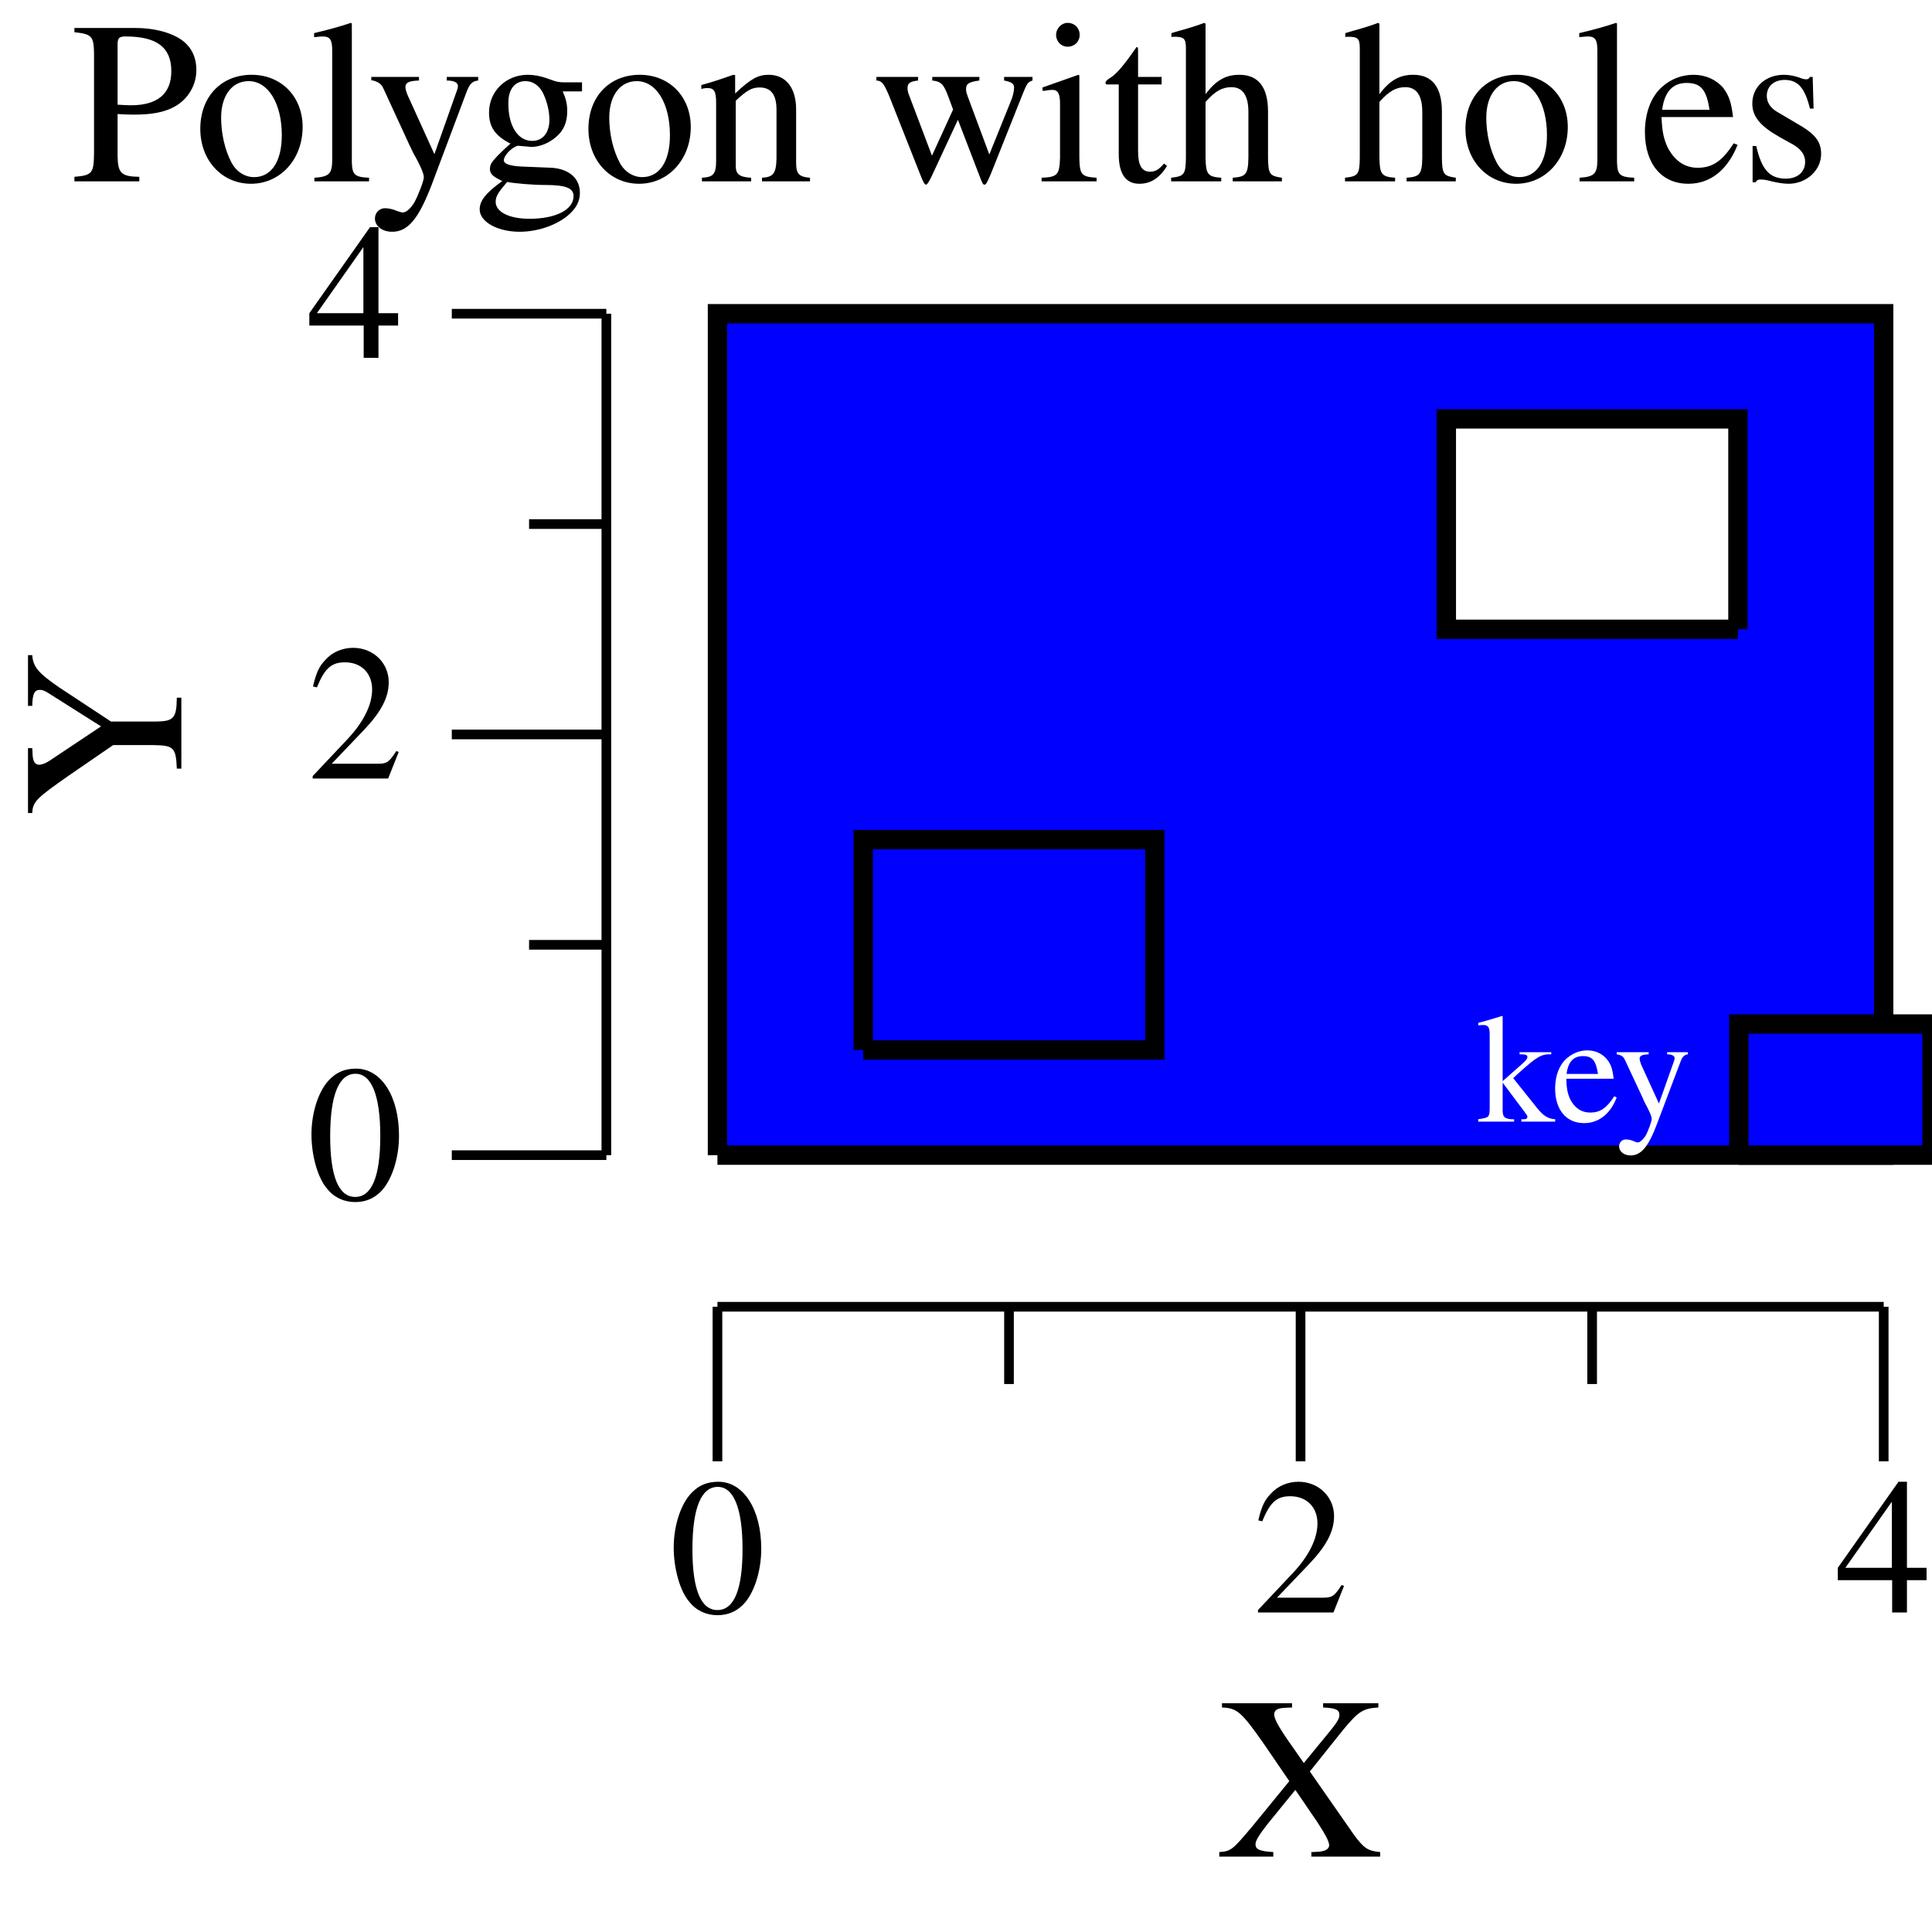
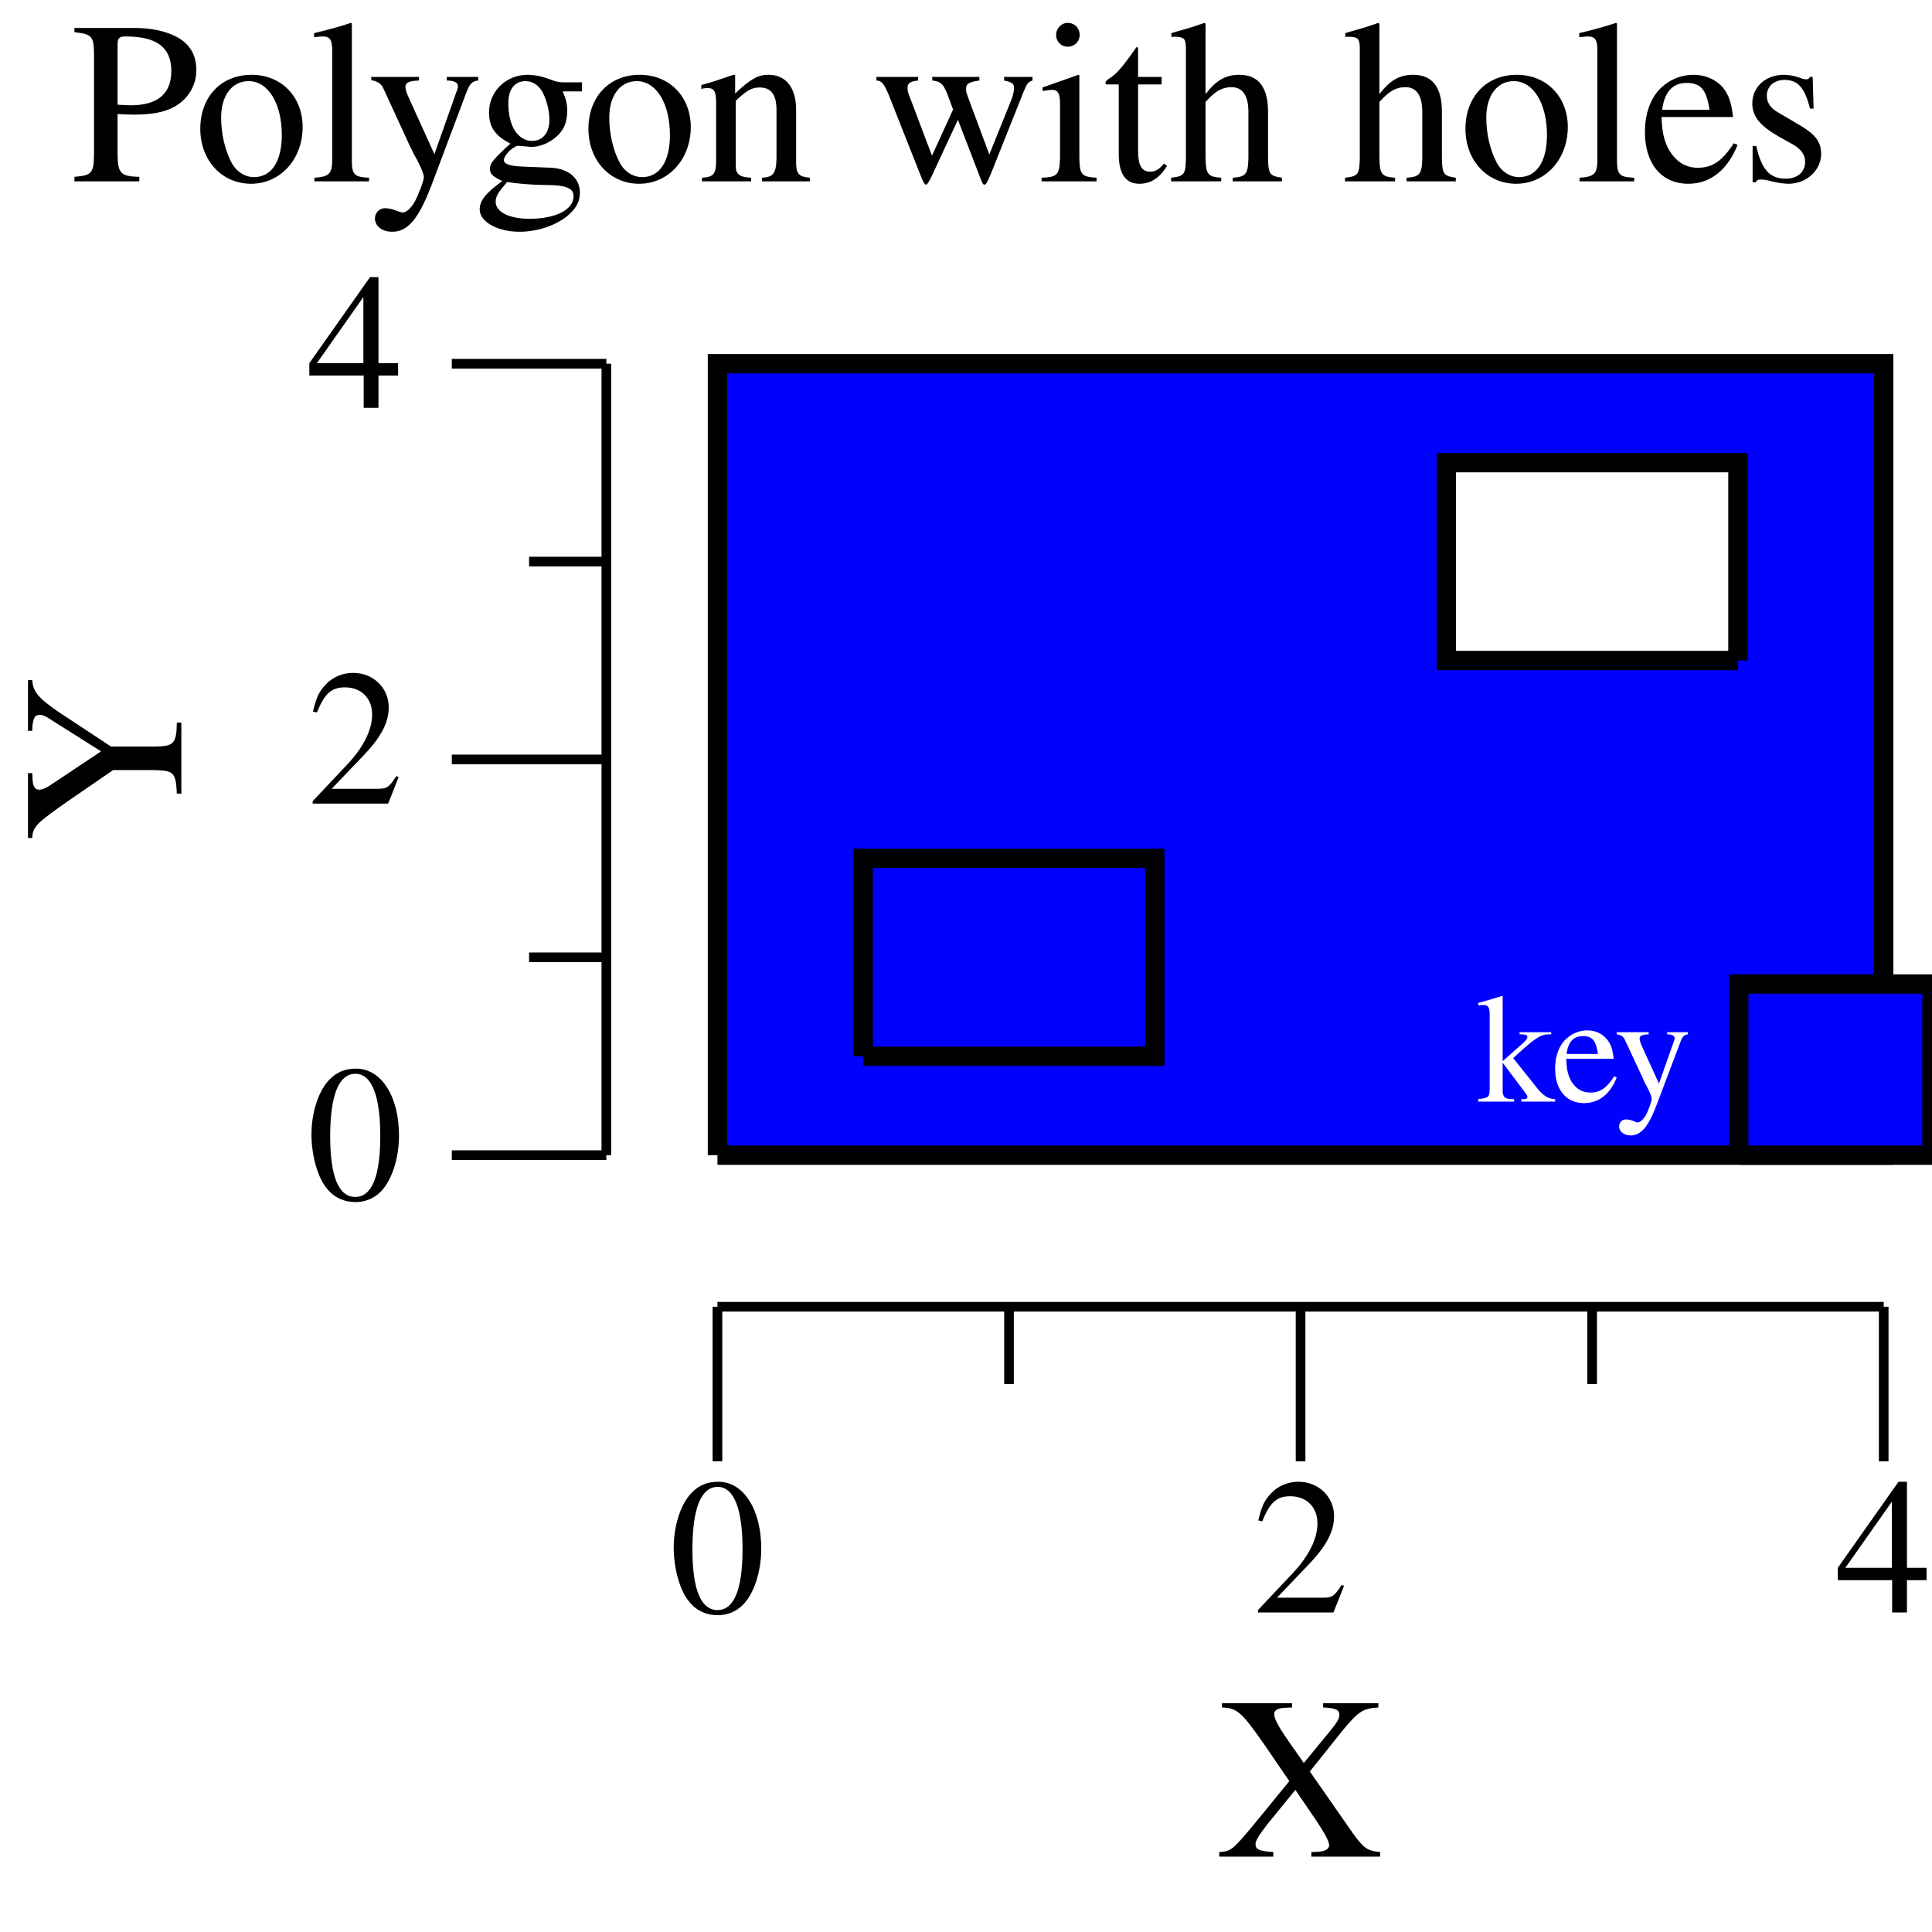
<svg xmlns="http://www.w3.org/2000/svg" width="100pt" height="100pt" viewBox="0 0 100 100">
  <g transform="scale(1, -1) translate(0, -100)">
    <path d="M0,0L100,0L100,100L0,100Z" style="fill:#FFFFFF" />
    <text x="3.664" y="-90.613" transform="scale(1, -1)" style="font-family:Times;font-weight:normal;font-style:normal;font-size:12px">Polygon with holes</text>
    <text x="62.984" y="-3.902" transform="scale(1, -1)" style="font-family:Times;font-weight:normal;font-style:normal;font-size:12px">X</text>
    <text x="34.635" y="-16.541" transform="scale(1, -1)" style="font-family:Times;font-weight:normal;font-style:normal;font-size:10px">0</text>
    <text x="64.817" y="-16.541" transform="scale(1, -1)" style="font-family:Times;font-weight:normal;font-style:normal;font-size:10px">2</text>
    <text x="95" y="-16.541" transform="scale(1, -1)" style="font-family:Times;font-weight:normal;font-style:normal;font-size:10px">4</text>
    <path d="M37.135,24.363L37.135,32.363" style="fill:none;stroke:#000000;stroke-width:0.5" />
    <path d="M67.317,24.363L67.317,32.363" style="fill:none;stroke:#000000;stroke-width:0.5" />
    <path d="M97.5,24.363L97.5,32.363" style="fill:none;stroke:#000000;stroke-width:0.5" />
    <path d="M52.226,28.363L52.226,32.363" style="fill:none;stroke:#000000;stroke-width:0.5" />
    <path d="M82.409,28.363L82.409,32.363" style="fill:none;stroke:#000000;stroke-width:0.5" />
    <path d="M37.135,32.363L97.5,32.363" style="fill:none;stroke:#000000;stroke-width:0.5" />
    <g transform="rotate(90)">
-       <text x="57.652" y="9.387" transform="scale(1, -1)" style="font-family:Times;font-weight:normal;font-style:normal;font-size:12px">Y</text>
+       <text x="56.358" y="9.387" transform="scale(1, -1)" style="font-family:Times;font-weight:normal;font-style:normal;font-size:12px">Y</text>
    </g>
    <text x="15.885" y="-37.924" transform="scale(1, -1)" style="font-family:Times;font-weight:normal;font-style:normal;font-size:10px">0</text>
-     <text x="15.885" y="-59.7" transform="scale(1, -1)" style="font-family:Times;font-weight:normal;font-style:normal;font-size:10px">2</text>
-     <text x="15.885" y="-81.477" transform="scale(1, -1)" style="font-family:Times;font-weight:normal;font-style:normal;font-size:10px">4</text>
+     <text x="15.885" y="-58.406" transform="scale(1, -1)" style="font-family:Times;font-weight:normal;font-style:normal;font-size:10px">2</text>
+     <text x="15.885" y="-78.889" transform="scale(1, -1)" style="font-family:Times;font-weight:normal;font-style:normal;font-size:10px">4</text>
    <path d="M23.385,40.209L31.385,40.209" style="fill:none;stroke:#000000;stroke-width:0.5" />
-     <path d="M23.385,61.985L31.385,61.985" style="fill:none;stroke:#000000;stroke-width:0.5" />
-     <path d="M23.385,83.762L31.385,83.762" style="fill:none;stroke:#000000;stroke-width:0.5" />
-     <path d="M27.385,51.097L31.385,51.097" style="fill:none;stroke:#000000;stroke-width:0.5" />
-     <path d="M27.385,72.874L31.385,72.874" style="fill:none;stroke:#000000;stroke-width:0.5" />
-     <path d="M31.385,40.209L31.385,83.762" style="fill:none;stroke:#000000;stroke-width:0.5" />
-     <path d="M37.135,40.209L97.5,40.209L97.5,83.762L37.135,83.762ZM44.68,45.653L59.772,45.653L59.772,56.541L44.68,56.541ZM89.954,67.429L74.863,67.429L74.863,78.318L89.954,78.318Z" style="fill:#0000FF" />
-     <path d="M37.135,40.209L97.5,40.209L97.5,83.762L37.135,83.762L37.135,40.209" style="fill:none;stroke:#000000" />
-     <path d="M44.68,45.653L59.772,45.653L59.772,56.541L44.68,56.541L44.68,45.653" style="fill:none;stroke:#000000" />
-     <path d="M89.954,67.429L74.863,67.429L74.863,78.318L89.954,78.318L89.954,67.429" style="fill:none;stroke:#000000" />
-     <path d="M90,40.209L90,46.998L100,46.998L100,40.209Z" style="fill:#0000FF" />
-     <path d="M90,40.209L90,46.998L100,46.998L100,40.209L90,40.209" style="fill:none;stroke:#000000" />
-     <text x="76.449" y="-41.945" transform="scale(1, -1)" style="font-family:Times;font-weight:normal;font-style:normal;font-size:8px;fill:#FFFFFF">key</text>
+     <path d="M23.385,60.691L31.385,60.691" style="fill:none;stroke:#000000;stroke-width:0.5" />
+     <path d="M23.385,81.174L31.385,81.174" style="fill:none;stroke:#000000;stroke-width:0.5" />
+     <path d="M27.385,50.45L31.385,50.45" style="fill:none;stroke:#000000;stroke-width:0.5" />
+     <path d="M27.385,70.933L31.385,70.933" style="fill:none;stroke:#000000;stroke-width:0.5" />
+     <path d="M31.385,40.209L31.385,81.174" style="fill:none;stroke:#000000;stroke-width:0.5" />
+     <path d="M37.135,40.209L97.5,40.209L97.5,81.174L37.135,81.174ZM44.68,45.33L59.772,45.33L59.772,55.571L44.68,55.571ZM89.954,65.812L74.863,65.812L74.863,76.053L89.954,76.053Z" style="fill:#0000FF" />
+     <path d="M37.135,40.209L97.5,40.209L97.5,81.174L37.135,81.174L37.135,40.209" style="fill:none;stroke:#000000" />
+     <path d="M44.68,45.33L59.772,45.33L59.772,55.571L44.68,55.571L44.68,45.33" style="fill:none;stroke:#000000" />
+     <path d="M89.954,65.812L74.863,65.812L74.863,76.053L89.954,76.053L89.954,65.812" style="fill:none;stroke:#000000" />
+     <path d="M90,40.209L90,49.068L100,49.068L100,40.209Z" style="fill:#0000FF" />
+     <path d="M90,40.209L90,49.068L100,49.068L100,40.209L90,40.209" style="fill:none;stroke:#000000" />
+     <text x="76.449" y="-42.98" transform="scale(1, -1)" style="font-family:Times;font-weight:normal;font-style:normal;font-size:8px;fill:#FFFFFF">key</text>
  </g>
</svg>
